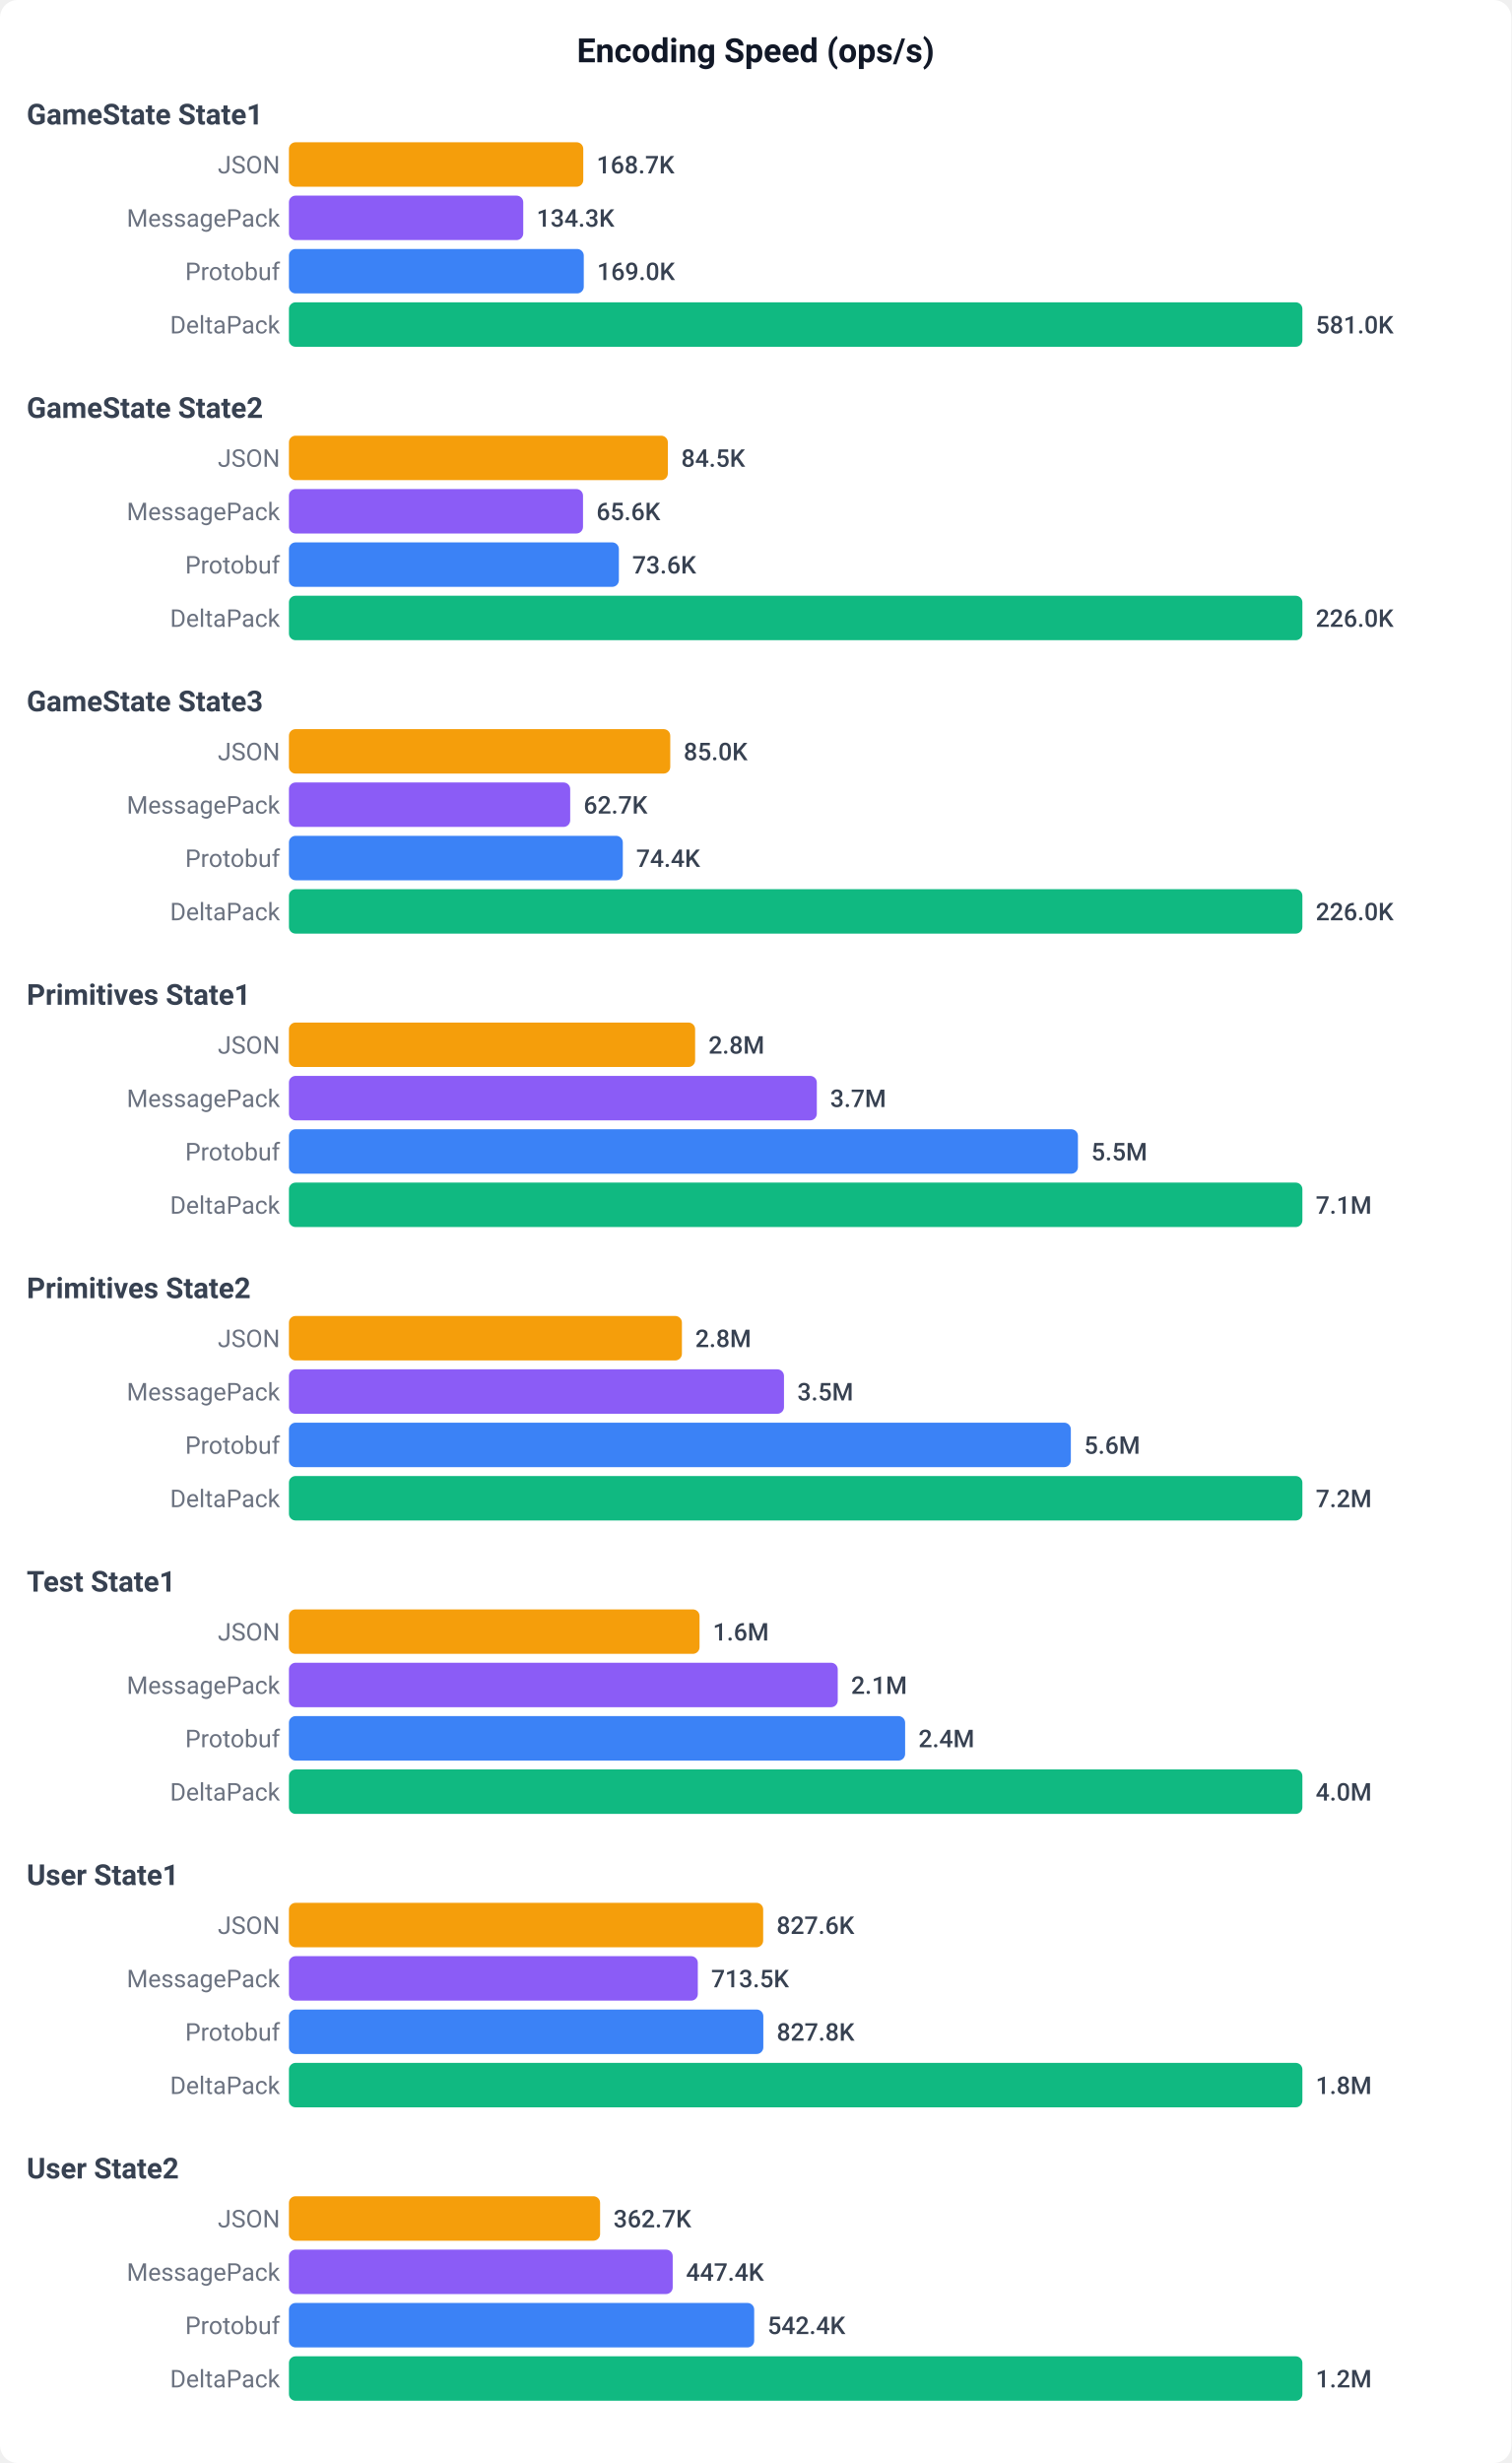
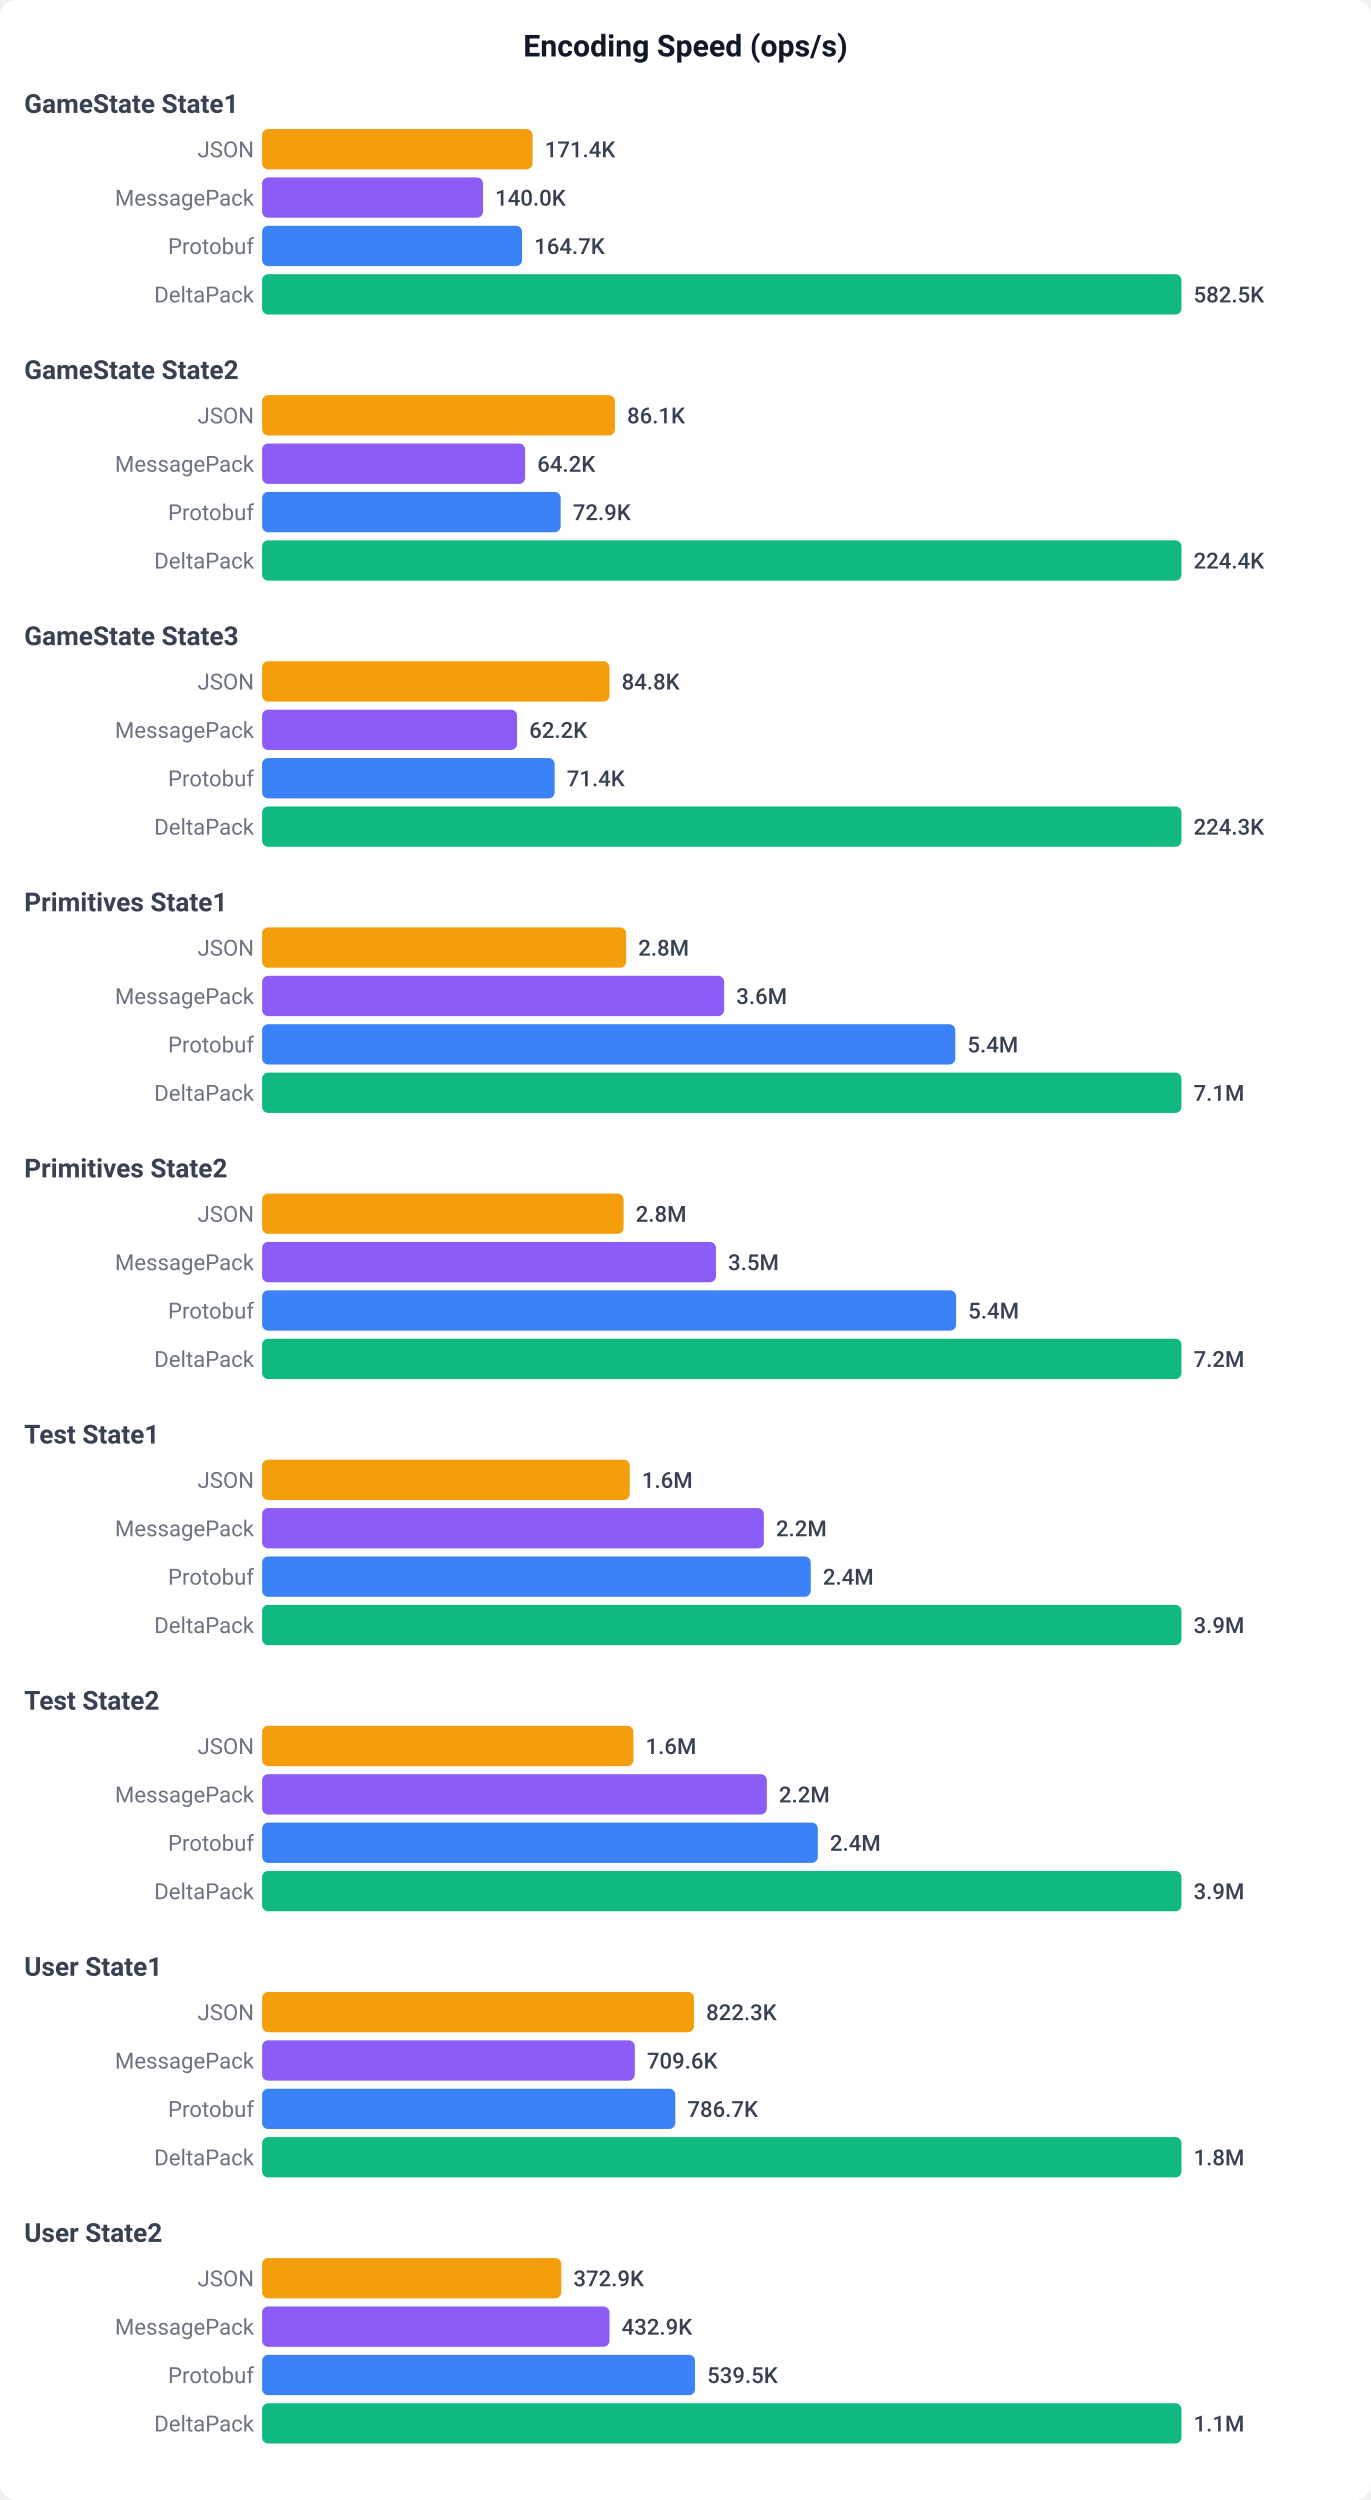
- <svg xmlns="http://www.w3.org/2000/svg" width="680" height="1108" viewBox="0 0 680 1108">
+ <svg xmlns="http://www.w3.org/2000/svg" width="680" height="1240" viewBox="0 0 680 1240">
  <style>
    text { font-family: -apple-system, BlinkMacSystemFont, "Segoe UI", Roboto, sans-serif; }
  </style>
-   <rect width="680" height="1108" fill="white" rx="8" />
+   <rect width="680" height="1240" fill="white" rx="8" />
  <text x="340" y="28" text-anchor="middle" font-size="15" font-weight="bold" fill="#111827">Encoding Speed (ops/s)</text>
  <text x="12" y="56" font-size="13" font-weight="600" fill="#374151">GameState State1</text>
  <text x="126" y="78" text-anchor="end" font-size="11" fill="#6b7280">JSON</text>
-   <rect x="130" y="64" width="132.436" height="20" fill="#f59e0b" rx="3" />
-   <text x="268.436" y="78" font-size="11" fill="#374151" font-weight="500">168.7K</text>
+   <rect x="130" y="64" width="134.179" height="20" fill="#f59e0b" rx="3" />
+   <text x="270.179" y="78" font-size="11" fill="#374151" font-weight="500">171.4K</text>
  <text x="126" y="102" text-anchor="end" font-size="11" fill="#6b7280">MessagePack</text>
-   <rect x="130" y="88" width="105.427" height="20" fill="#8b5cf6" rx="3" />
-   <text x="241.427" y="102" font-size="11" fill="#374151" font-weight="500">134.3K</text>
+   <rect x="130" y="88" width="109.577" height="20" fill="#8b5cf6" rx="3" />
+   <text x="245.577" y="102" font-size="11" fill="#374151" font-weight="500">140.0K</text>
  <text x="126" y="126" text-anchor="end" font-size="11" fill="#6b7280">Protobuf</text>
-   <rect x="130" y="112" width="132.666" height="20" fill="#3b82f6" rx="3" />
-   <text x="268.666" y="126" font-size="11" fill="#374151" font-weight="500">169.0K</text>
+   <rect x="130" y="112" width="128.933" height="20" fill="#3b82f6" rx="3" />
+   <text x="264.933" y="126" font-size="11" fill="#374151" font-weight="500">164.7K</text>
  <text x="126" y="150" text-anchor="end" font-size="11" fill="#6b7280">DeltaPack</text>
  <rect x="130" y="136" width="456" height="20" fill="#10b981" rx="3" />
-   <text x="592" y="150" font-size="11" fill="#374151" font-weight="500">581.0K</text>
+   <text x="592" y="150" font-size="11" fill="#374151" font-weight="500">582.5K</text>
  <text x="12" y="188" font-size="13" font-weight="600" fill="#374151">GameState State2</text>
  <text x="126" y="210" text-anchor="end" font-size="11" fill="#6b7280">JSON</text>
-   <rect x="130" y="196" width="170.488" height="20" fill="#f59e0b" rx="3" />
-   <text x="306.488" y="210" font-size="11" fill="#374151" font-weight="500">84.5K</text>
+   <rect x="130" y="196" width="174.995" height="20" fill="#f59e0b" rx="3" />
+   <text x="310.995" y="210" font-size="11" fill="#374151" font-weight="500">86.1K</text>
  <text x="126" y="234" text-anchor="end" font-size="11" fill="#6b7280">MessagePack</text>
-   <rect x="130" y="220" width="132.325" height="20" fill="#8b5cf6" rx="3" />
-   <text x="268.325" y="234" font-size="11" fill="#374151" font-weight="500">65.6K</text>
+   <rect x="130" y="220" width="130.475" height="20" fill="#8b5cf6" rx="3" />
+   <text x="266.475" y="234" font-size="11" fill="#374151" font-weight="500">64.2K</text>
  <text x="126" y="258" text-anchor="end" font-size="11" fill="#6b7280">Protobuf</text>
-   <rect x="130" y="244" width="148.459" height="20" fill="#3b82f6" rx="3" />
-   <text x="284.459" y="258" font-size="11" fill="#374151" font-weight="500">73.6K</text>
+   <rect x="130" y="244" width="148.098" height="20" fill="#3b82f6" rx="3" />
+   <text x="284.098" y="258" font-size="11" fill="#374151" font-weight="500">72.9K</text>
  <text x="126" y="282" text-anchor="end" font-size="11" fill="#6b7280">DeltaPack</text>
  <rect x="130" y="268" width="456" height="20" fill="#10b981" rx="3" />
-   <text x="592" y="282" font-size="11" fill="#374151" font-weight="500">226.0K</text>
+   <text x="592" y="282" font-size="11" fill="#374151" font-weight="500">224.4K</text>
  <text x="12" y="320" font-size="13" font-weight="600" fill="#374151">GameState State3</text>
  <text x="126" y="342" text-anchor="end" font-size="11" fill="#6b7280">JSON</text>
-   <rect x="130" y="328" width="171.579" height="20" fill="#f59e0b" rx="3" />
-   <text x="307.579" y="342" font-size="11" fill="#374151" font-weight="500">85.0K</text>
+   <rect x="130" y="328" width="172.32" height="20" fill="#f59e0b" rx="3" />
+   <text x="308.32" y="342" font-size="11" fill="#374151" font-weight="500">84.8K</text>
  <text x="126" y="366" text-anchor="end" font-size="11" fill="#6b7280">MessagePack</text>
-   <rect x="130" y="352" width="126.557" height="20" fill="#8b5cf6" rx="3" />
-   <text x="262.557" y="366" font-size="11" fill="#374151" font-weight="500">62.7K</text>
+   <rect x="130" y="352" width="126.479" height="20" fill="#8b5cf6" rx="3" />
+   <text x="262.479" y="366" font-size="11" fill="#374151" font-weight="500">62.2K</text>
  <text x="126" y="390" text-anchor="end" font-size="11" fill="#6b7280">Protobuf</text>
-   <rect x="130" y="376" width="150.233" height="20" fill="#3b82f6" rx="3" />
-   <text x="286.233" y="390" font-size="11" fill="#374151" font-weight="500">74.4K</text>
+   <rect x="130" y="376" width="145.11" height="20" fill="#3b82f6" rx="3" />
+   <text x="281.11" y="390" font-size="11" fill="#374151" font-weight="500">71.4K</text>
  <text x="126" y="414" text-anchor="end" font-size="11" fill="#6b7280">DeltaPack</text>
  <rect x="130" y="400" width="456" height="20" fill="#10b981" rx="3" />
-   <text x="592" y="414" font-size="11" fill="#374151" font-weight="500">226.0K</text>
+   <text x="592" y="414" font-size="11" fill="#374151" font-weight="500">224.3K</text>
  <text x="12" y="452" font-size="13" font-weight="600" fill="#374151">Primitives State1</text>
  <text x="126" y="474" text-anchor="end" font-size="11" fill="#6b7280">JSON</text>
-   <rect x="130" y="460" width="182.77" height="20" fill="#f59e0b" rx="3" />
-   <text x="318.77" y="474" font-size="11" fill="#374151" font-weight="500">2.8M</text>
+   <rect x="130" y="460" width="180.557" height="20" fill="#f59e0b" rx="3" />
+   <text x="316.557" y="474" font-size="11" fill="#374151" font-weight="500">2.8M</text>
  <text x="126" y="498" text-anchor="end" font-size="11" fill="#6b7280">MessagePack</text>
-   <rect x="130" y="484" width="237.523" height="20" fill="#8b5cf6" rx="3" />
-   <text x="373.523" y="498" font-size="11" fill="#374151" font-weight="500">3.7M</text>
+   <rect x="130" y="484" width="229.178" height="20" fill="#8b5cf6" rx="3" />
+   <text x="365.178" y="498" font-size="11" fill="#374151" font-weight="500">3.6M</text>
  <text x="126" y="522" text-anchor="end" font-size="11" fill="#6b7280">Protobuf</text>
-   <rect x="130" y="508" width="355.01" height="20" fill="#3b82f6" rx="3" />
-   <text x="491.01" y="522" font-size="11" fill="#374151" font-weight="500">5.5M</text>
+   <rect x="130" y="508" width="343.827" height="20" fill="#3b82f6" rx="3" />
+   <text x="479.827" y="522" font-size="11" fill="#374151" font-weight="500">5.4M</text>
  <text x="126" y="546" text-anchor="end" font-size="11" fill="#6b7280">DeltaPack</text>
  <rect x="130" y="532" width="456" height="20" fill="#10b981" rx="3" />
  <text x="592" y="546" font-size="11" fill="#374151" font-weight="500">7.1M</text>
  <text x="12" y="584" font-size="13" font-weight="600" fill="#374151">Primitives State2</text>
  <text x="126" y="606" text-anchor="end" font-size="11" fill="#6b7280">JSON</text>
-   <rect x="130" y="592" width="176.824" height="20" fill="#f59e0b" rx="3" />
-   <text x="312.824" y="606" font-size="11" fill="#374151" font-weight="500">2.8M</text>
+   <rect x="130" y="592" width="179.306" height="20" fill="#f59e0b" rx="3" />
+   <text x="315.306" y="606" font-size="11" fill="#374151" font-weight="500">2.8M</text>
  <text x="126" y="630" text-anchor="end" font-size="11" fill="#6b7280">MessagePack</text>
-   <rect x="130" y="616" width="222.749" height="20" fill="#8b5cf6" rx="3" />
-   <text x="358.749" y="630" font-size="11" fill="#374151" font-weight="500">3.5M</text>
+   <rect x="130" y="616" width="225.123" height="20" fill="#8b5cf6" rx="3" />
+   <text x="361.123" y="630" font-size="11" fill="#374151" font-weight="500">3.5M</text>
  <text x="126" y="654" text-anchor="end" font-size="11" fill="#6b7280">Protobuf</text>
-   <rect x="130" y="640" width="351.817" height="20" fill="#3b82f6" rx="3" />
-   <text x="487.817" y="654" font-size="11" fill="#374151" font-weight="500">5.6M</text>
+   <rect x="130" y="640" width="344.233" height="20" fill="#3b82f6" rx="3" />
+   <text x="480.233" y="654" font-size="11" fill="#374151" font-weight="500">5.4M</text>
  <text x="126" y="678" text-anchor="end" font-size="11" fill="#6b7280">DeltaPack</text>
  <rect x="130" y="664" width="456" height="20" fill="#10b981" rx="3" />
  <text x="592" y="678" font-size="11" fill="#374151" font-weight="500">7.2M</text>
  <text x="12" y="716" font-size="13" font-weight="600" fill="#374151">Test State1</text>
  <text x="126" y="738" text-anchor="end" font-size="11" fill="#6b7280">JSON</text>
-   <rect x="130" y="724" width="184.753" height="20" fill="#f59e0b" rx="3" />
-   <text x="320.753" y="738" font-size="11" fill="#374151" font-weight="500">1.6M</text>
+   <rect x="130" y="724" width="182.358" height="20" fill="#f59e0b" rx="3" />
+   <text x="318.358" y="738" font-size="11" fill="#374151" font-weight="500">1.6M</text>
  <text x="126" y="762" text-anchor="end" font-size="11" fill="#6b7280">MessagePack</text>
-   <rect x="130" y="748" width="246.936" height="20" fill="#8b5cf6" rx="3" />
-   <text x="382.936" y="762" font-size="11" fill="#374151" font-weight="500">2.1M</text>
+   <rect x="130" y="748" width="248.875" height="20" fill="#8b5cf6" rx="3" />
+   <text x="384.875" y="762" font-size="11" fill="#374151" font-weight="500">2.2M</text>
  <text x="126" y="786" text-anchor="end" font-size="11" fill="#6b7280">Protobuf</text>
-   <rect x="130" y="772" width="277.255" height="20" fill="#3b82f6" rx="3" />
-   <text x="413.255" y="786" font-size="11" fill="#374151" font-weight="500">2.4M</text>
+   <rect x="130" y="772" width="272.136" height="20" fill="#3b82f6" rx="3" />
+   <text x="408.136" y="786" font-size="11" fill="#374151" font-weight="500">2.4M</text>
  <text x="126" y="810" text-anchor="end" font-size="11" fill="#6b7280">DeltaPack</text>
  <rect x="130" y="796" width="456" height="20" fill="#10b981" rx="3" />
-   <text x="592" y="810" font-size="11" fill="#374151" font-weight="500">4.0M</text>
-   <text x="12" y="848" font-size="13" font-weight="600" fill="#374151">User State1</text>
+   <text x="592" y="810" font-size="11" fill="#374151" font-weight="500">3.9M</text>
+   <text x="12" y="848" font-size="13" font-weight="600" fill="#374151">Test State2</text>
  <text x="126" y="870" text-anchor="end" font-size="11" fill="#6b7280">JSON</text>
-   <rect x="130" y="856" width="213.387" height="20" fill="#f59e0b" rx="3" />
-   <text x="349.387" y="870" font-size="11" fill="#374151" font-weight="500">827.6K</text>
+   <rect x="130" y="856" width="184.187" height="20" fill="#f59e0b" rx="3" />
+   <text x="320.187" y="870" font-size="11" fill="#374151" font-weight="500">1.6M</text>
  <text x="126" y="894" text-anchor="end" font-size="11" fill="#6b7280">MessagePack</text>
-   <rect x="130" y="880" width="183.977" height="20" fill="#8b5cf6" rx="3" />
-   <text x="319.977" y="894" font-size="11" fill="#374151" font-weight="500">713.5K</text>
+   <rect x="130" y="880" width="250.345" height="20" fill="#8b5cf6" rx="3" />
+   <text x="386.345" y="894" font-size="11" fill="#374151" font-weight="500">2.2M</text>
  <text x="126" y="918" text-anchor="end" font-size="11" fill="#6b7280">Protobuf</text>
-   <rect x="130" y="904" width="213.452" height="20" fill="#3b82f6" rx="3" />
-   <text x="349.452" y="918" font-size="11" fill="#374151" font-weight="500">827.8K</text>
+   <rect x="130" y="904" width="275.635" height="20" fill="#3b82f6" rx="3" />
+   <text x="411.635" y="918" font-size="11" fill="#374151" font-weight="500">2.4M</text>
  <text x="126" y="942" text-anchor="end" font-size="11" fill="#6b7280">DeltaPack</text>
  <rect x="130" y="928" width="456" height="20" fill="#10b981" rx="3" />
-   <text x="592" y="942" font-size="11" fill="#374151" font-weight="500">1.8M</text>
-   <text x="12" y="980" font-size="13" font-weight="600" fill="#374151">User State2</text>
+   <text x="592" y="942" font-size="11" fill="#374151" font-weight="500">3.9M</text>
+   <text x="12" y="980" font-size="13" font-weight="600" fill="#374151">User State1</text>
  <text x="126" y="1002" text-anchor="end" font-size="11" fill="#6b7280">JSON</text>
-   <rect x="130" y="988" width="140.007" height="20" fill="#f59e0b" rx="3" />
-   <text x="276.007" y="1002" font-size="11" fill="#374151" font-weight="500">362.7K</text>
+   <rect x="130" y="988" width="214.219" height="20" fill="#f59e0b" rx="3" />
+   <text x="350.219" y="1002" font-size="11" fill="#374151" font-weight="500">822.3K</text>
  <text x="126" y="1026" text-anchor="end" font-size="11" fill="#6b7280">MessagePack</text>
-   <rect x="130" y="1012" width="172.681" height="20" fill="#8b5cf6" rx="3" />
-   <text x="308.681" y="1026" font-size="11" fill="#374151" font-weight="500">447.4K</text>
+   <rect x="130" y="1012" width="184.86" height="20" fill="#8b5cf6" rx="3" />
+   <text x="320.86" y="1026" font-size="11" fill="#374151" font-weight="500">709.6K</text>
  <text x="126" y="1050" text-anchor="end" font-size="11" fill="#6b7280">Protobuf</text>
-   <rect x="130" y="1036" width="209.343" height="20" fill="#3b82f6" rx="3" />
-   <text x="345.343" y="1050" font-size="11" fill="#374151" font-weight="500">542.4K</text>
+   <rect x="130" y="1036" width="204.941" height="20" fill="#3b82f6" rx="3" />
+   <text x="340.941" y="1050" font-size="11" fill="#374151" font-weight="500">786.7K</text>
  <text x="126" y="1074" text-anchor="end" font-size="11" fill="#6b7280">DeltaPack</text>
  <rect x="130" y="1060" width="456" height="20" fill="#10b981" rx="3" />
-   <text x="592" y="1074" font-size="11" fill="#374151" font-weight="500">1.2M</text>
+   <text x="592" y="1074" font-size="11" fill="#374151" font-weight="500">1.8M</text>
+   <text x="12" y="1112" font-size="13" font-weight="600" fill="#374151">User State2</text>
+   <text x="126" y="1134" text-anchor="end" font-size="11" fill="#6b7280">JSON</text>
+   <rect x="130" y="1120" width="148.406" height="20" fill="#f59e0b" rx="3" />
+   <text x="284.406" y="1134" font-size="11" fill="#374151" font-weight="500">372.9K</text>
+   <text x="126" y="1158" text-anchor="end" font-size="11" fill="#6b7280">MessagePack</text>
+   <rect x="130" y="1144" width="172.318" height="20" fill="#8b5cf6" rx="3" />
+   <text x="308.318" y="1158" font-size="11" fill="#374151" font-weight="500">432.9K</text>
+   <text x="126" y="1182" text-anchor="end" font-size="11" fill="#6b7280">Protobuf</text>
+   <rect x="130" y="1168" width="214.736" height="20" fill="#3b82f6" rx="3" />
+   <text x="350.736" y="1182" font-size="11" fill="#374151" font-weight="500">539.5K</text>
+   <text x="126" y="1206" text-anchor="end" font-size="11" fill="#6b7280">DeltaPack</text>
+   <rect x="130" y="1192" width="456" height="20" fill="#10b981" rx="3" />
+   <text x="592" y="1206" font-size="11" fill="#374151" font-weight="500">1.1M</text>
</svg>
